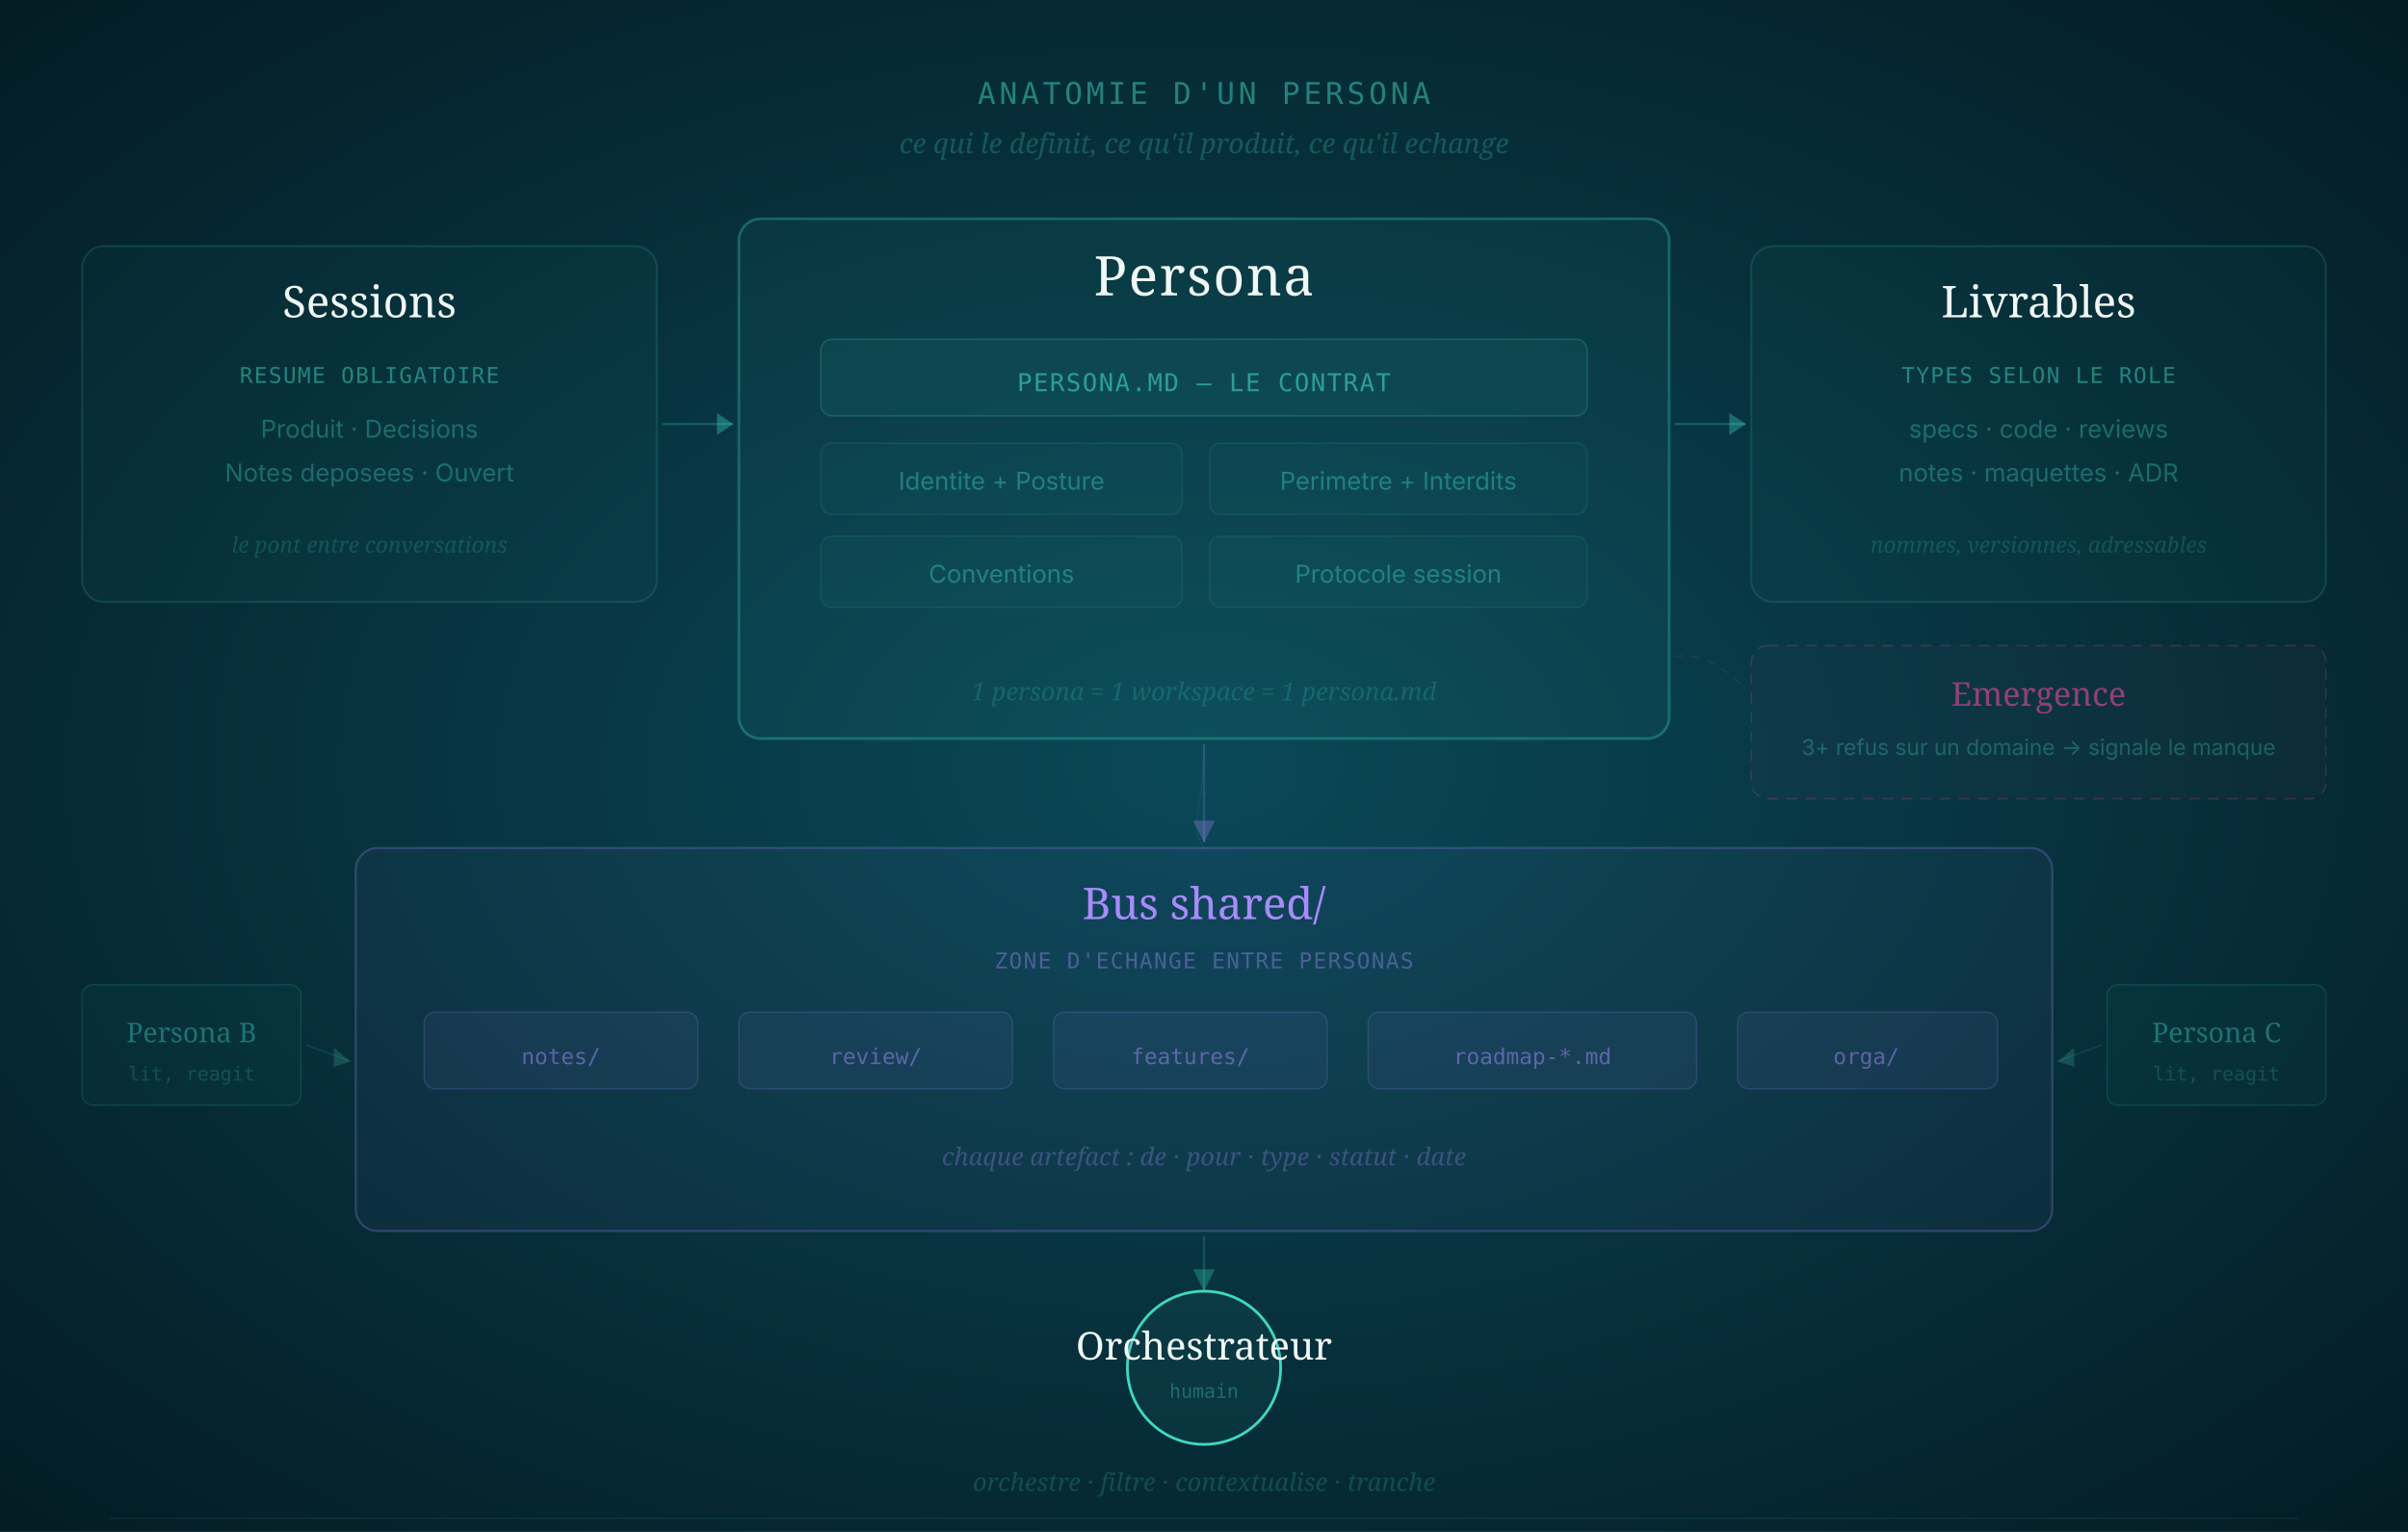
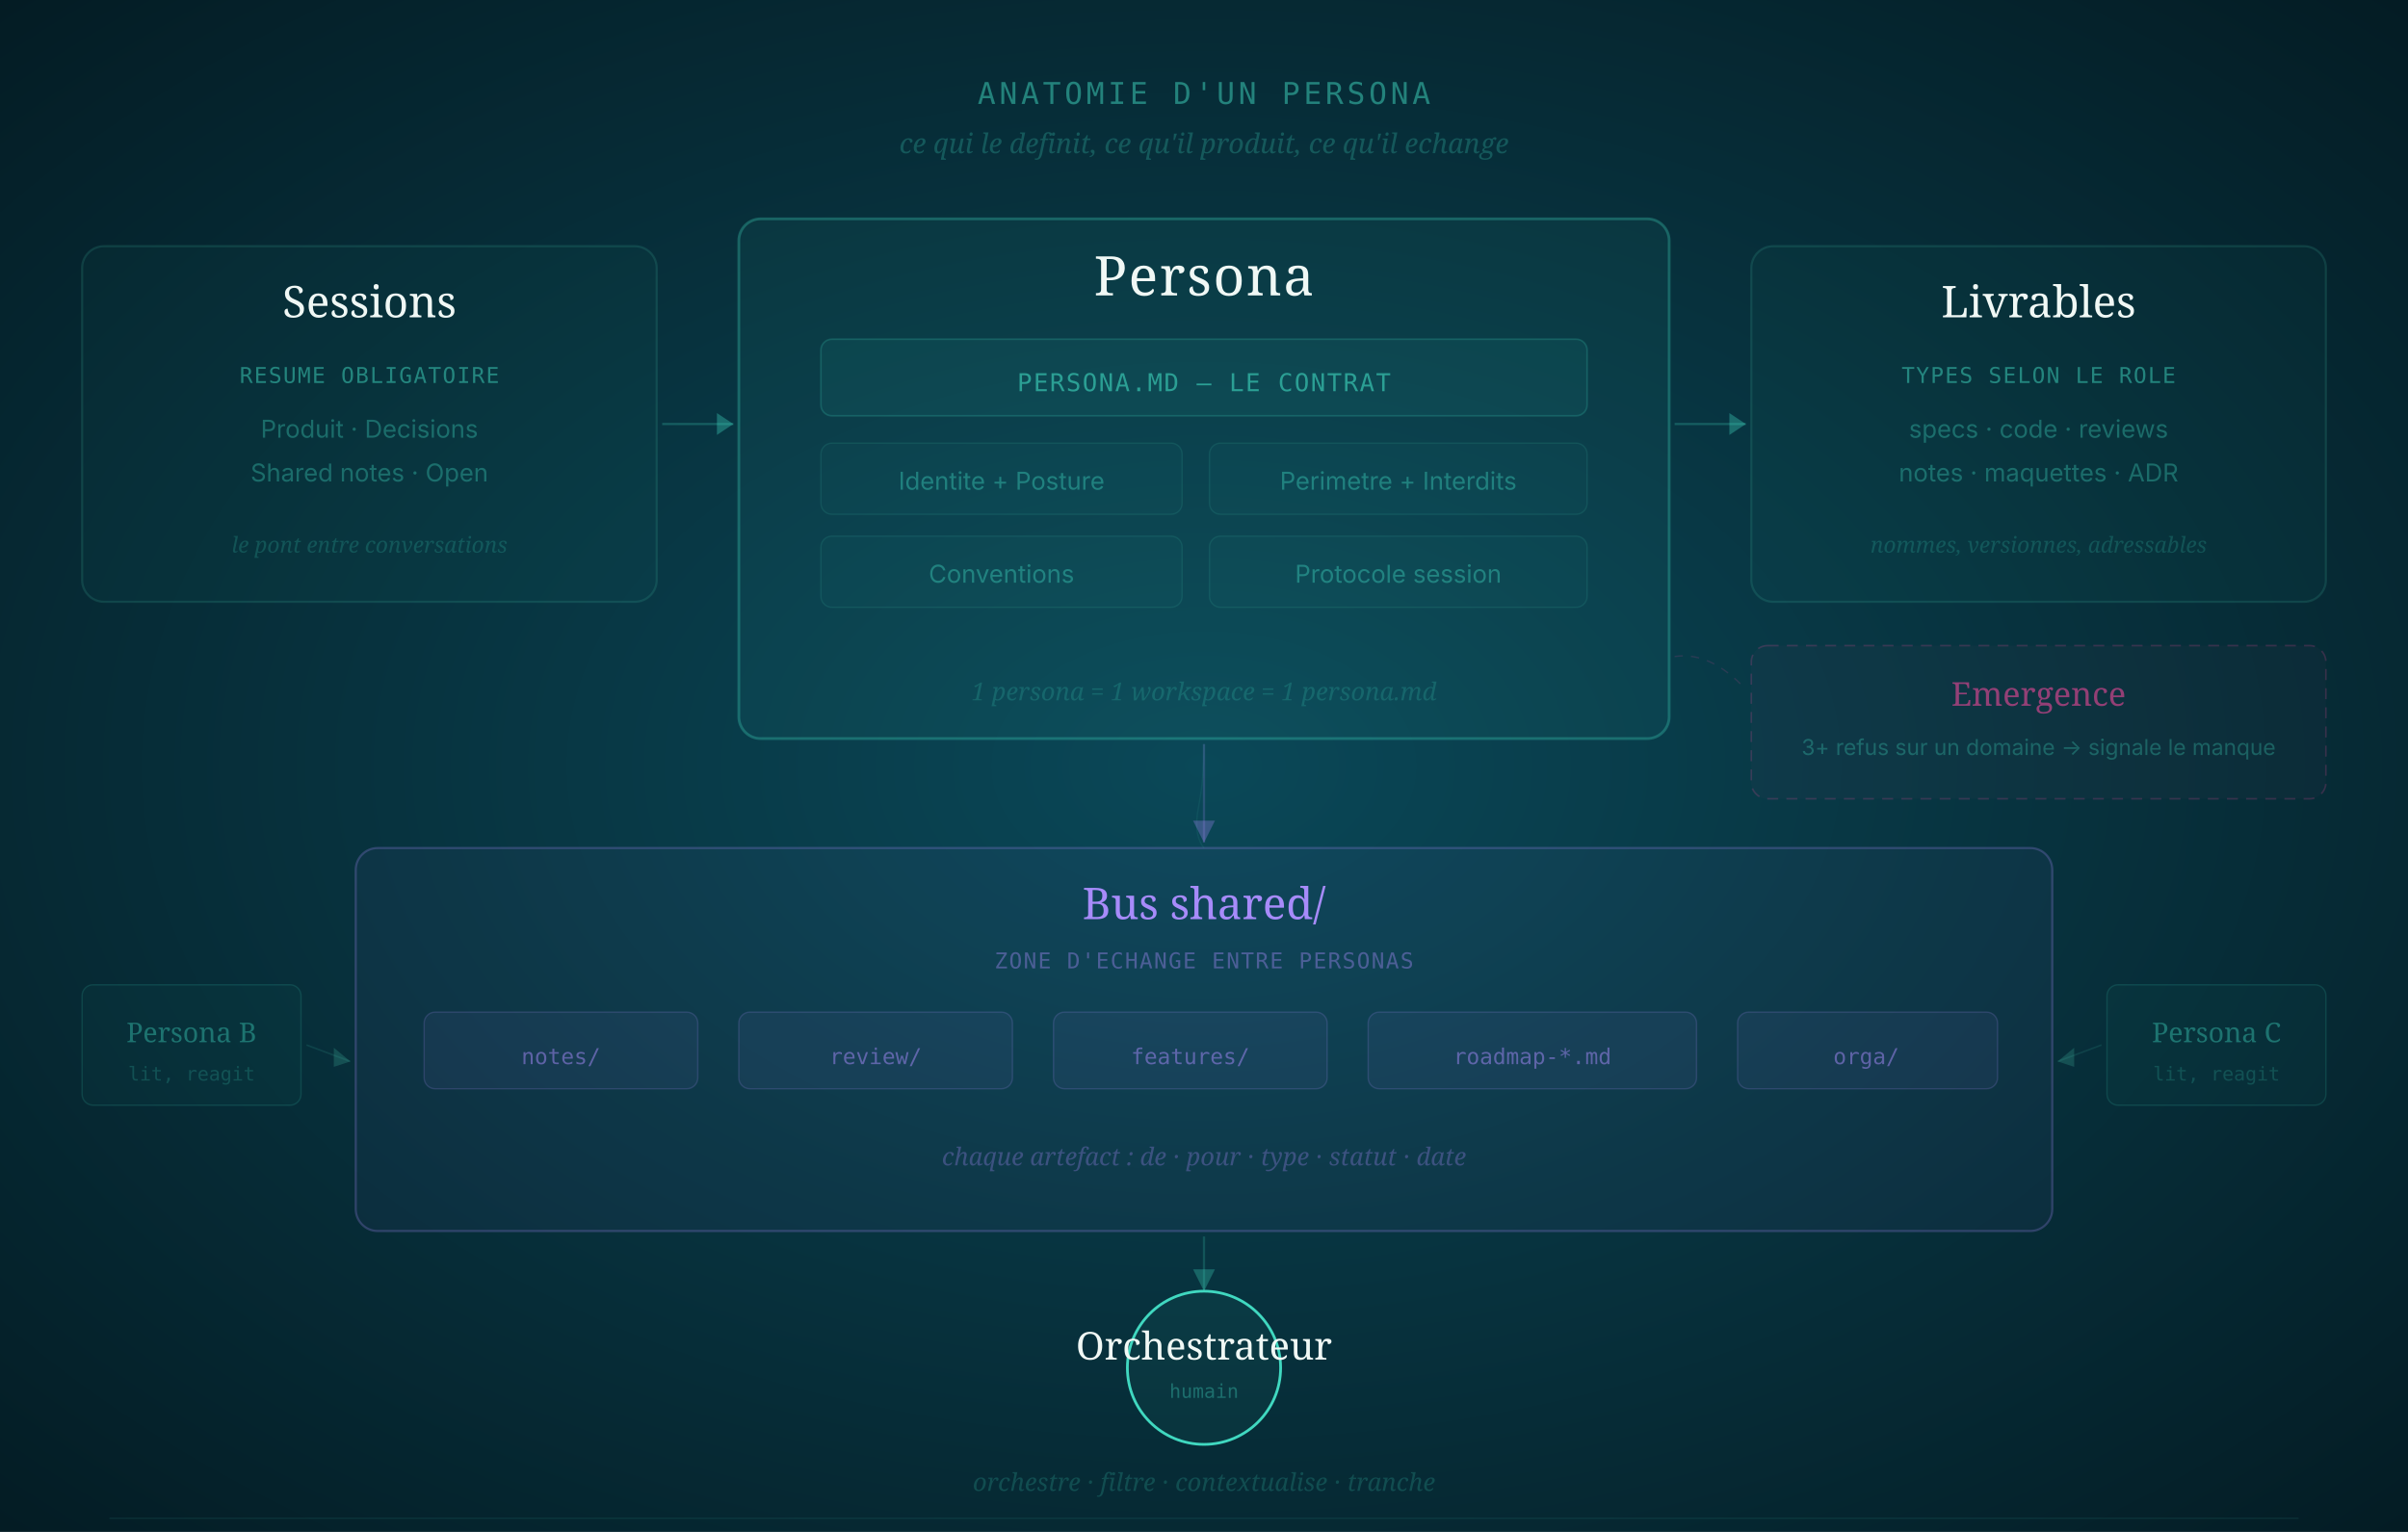
<svg xmlns="http://www.w3.org/2000/svg" viewBox="0 0 880 560" width="880" height="560">
  <defs>
    <radialGradient id="bg" cx="50%" cy="50%" r="70%">
      <stop offset="0%" stop-color="#0a4858" />
      <stop offset="100%" stop-color="#041c24" />
    </radialGradient>
  </defs>
  <rect width="880" height="560" fill="url(#bg)" />
  <text x="440" y="38" text-anchor="middle" font-family="'IBM Plex Mono', monospace" font-size="11" fill="rgba(64,216,192,0.5)" letter-spacing="0.12em">ANATOMIE D'UN PERSONA</text>
  <text x="440" y="56" text-anchor="middle" font-family="Georgia, serif" font-size="10" fill="rgba(64,216,192,0.25)" font-style="italic">ce qui le definit, ce qu'il produit, ce qu'il echange</text>
  <rect x="270" y="80" width="340" height="190" rx="8" fill="rgba(64,216,192,0.05)" stroke="rgba(64,216,192,0.3)" stroke-width="1" />
  <text x="440" y="108" text-anchor="middle" font-family="Georgia, serif" font-size="20" fill="#f0f8f5" font-weight="300" letter-spacing="0.03em">Persona</text>
  <rect x="300" y="124" width="280" height="28" rx="4" fill="rgba(64,216,192,0.06)" stroke="rgba(64,216,192,0.2)" stroke-width="0.6" />
  <text x="440" y="143" text-anchor="middle" font-family="'IBM Plex Mono', monospace" font-size="9" fill="rgba(64,216,192,0.6)" letter-spacing="0.06em">PERSONA.MD — LE CONTRAT</text>
  <rect x="300" y="162" width="132" height="26" rx="4" fill="rgba(64,216,192,0.03)" stroke="rgba(64,180,160,0.15)" stroke-width="0.5" />
  <text x="366" y="179" text-anchor="middle" font-family="Inter, system-ui, sans-serif" font-size="9" fill="rgba(64,216,192,0.4)">Identite + Posture</text>
  <rect x="442" y="162" width="138" height="26" rx="4" fill="rgba(64,216,192,0.03)" stroke="rgba(64,180,160,0.15)" stroke-width="0.5" />
  <text x="511" y="179" text-anchor="middle" font-family="Inter, system-ui, sans-serif" font-size="9" fill="rgba(64,216,192,0.4)">Perimetre + Interdits</text>
  <rect x="300" y="196" width="132" height="26" rx="4" fill="rgba(64,216,192,0.03)" stroke="rgba(64,180,160,0.15)" stroke-width="0.5" />
  <text x="366" y="213" text-anchor="middle" font-family="Inter, system-ui, sans-serif" font-size="9" fill="rgba(64,216,192,0.4)">Conventions</text>
  <rect x="442" y="196" width="138" height="26" rx="4" fill="rgba(64,216,192,0.03)" stroke="rgba(64,180,160,0.15)" stroke-width="0.5" />
  <text x="511" y="213" text-anchor="middle" font-family="Inter, system-ui, sans-serif" font-size="9" fill="rgba(64,216,192,0.4)">Protocole session</text>
  <text x="440" y="256" text-anchor="middle" font-family="Georgia, serif" font-size="9" fill="rgba(64,216,192,0.2)" font-style="italic">1 persona = 1 workspace = 1 persona.md</text>
  <rect x="30" y="90" width="210" height="130" rx="8" fill="rgba(64,216,192,0.03)" stroke="rgba(64,180,160,0.18)" stroke-width="0.8" />
  <text x="135" y="116" text-anchor="middle" font-family="Georgia, serif" font-size="16" fill="#f0f8f5" font-weight="300">Sessions</text>
  <text x="135" y="140" text-anchor="middle" font-family="'IBM Plex Mono', monospace" font-size="8" fill="rgba(64,216,192,0.5)" letter-spacing="0.06em">RESUME OBLIGATOIRE</text>
  <text x="135" y="160" text-anchor="middle" font-family="Inter, system-ui, sans-serif" font-size="9" fill="rgba(64,216,192,0.35)">Produit · Decisions</text>
-   <text x="135" y="176" text-anchor="middle" font-family="Inter, system-ui, sans-serif" font-size="9" fill="rgba(64,216,192,0.35)">Notes deposees · Ouvert</text>
+   <text x="135" y="176" text-anchor="middle" font-family="Inter, system-ui, sans-serif" font-size="9" fill="rgba(64,216,192,0.35)">Shared notes · Open</text>
  <text x="135" y="202" text-anchor="middle" font-family="Georgia, serif" font-size="8" fill="rgba(64,216,192,0.2)" font-style="italic">le pont entre conversations</text>
  <line x1="242" y1="155" x2="268" y2="155" stroke="rgba(64,216,192,0.25)" stroke-width="0.8" />
  <polygon points="268,155 262,151 262,159" fill="rgba(64,216,192,0.35)" />
  <rect x="640" y="90" width="210" height="130" rx="8" fill="rgba(64,216,192,0.03)" stroke="rgba(64,180,160,0.18)" stroke-width="0.8" />
  <text x="745" y="116" text-anchor="middle" font-family="Georgia, serif" font-size="16" fill="#f0f8f5" font-weight="300">Livrables</text>
  <text x="745" y="140" text-anchor="middle" font-family="'IBM Plex Mono', monospace" font-size="8" fill="rgba(64,216,192,0.5)" letter-spacing="0.06em">TYPES SELON LE ROLE</text>
  <text x="745" y="160" text-anchor="middle" font-family="Inter, system-ui, sans-serif" font-size="9" fill="rgba(64,216,192,0.35)">specs · code · reviews</text>
  <text x="745" y="176" text-anchor="middle" font-family="Inter, system-ui, sans-serif" font-size="9" fill="rgba(64,216,192,0.35)">notes · maquettes · ADR</text>
  <text x="745" y="202" text-anchor="middle" font-family="Georgia, serif" font-size="8" fill="rgba(64,216,192,0.2)" font-style="italic">nommes, versionnes, adressables</text>
  <line x1="612" y1="155" x2="638" y2="155" stroke="rgba(64,216,192,0.25)" stroke-width="0.8" />
  <polygon points="638,155 632,151 632,159" fill="rgba(64,216,192,0.35)" />
  <rect x="130" y="310" width="620" height="140" rx="8" fill="rgba(167,139,250,0.04)" stroke="rgba(167,139,250,0.25)" stroke-width="0.8" />
  <text x="440" y="336" text-anchor="middle" font-family="Georgia, serif" font-size="16" fill="#a78bfa" font-weight="300">Bus shared/</text>
  <text x="440" y="354" text-anchor="middle" font-family="'IBM Plex Mono', monospace" font-size="8" fill="rgba(167,139,250,0.4)" letter-spacing="0.06em">ZONE D'ECHANGE ENTRE PERSONAS</text>
  <rect x="155" y="370" width="100" height="28" rx="4" fill="rgba(167,139,250,0.06)" stroke="rgba(167,139,250,0.18)" stroke-width="0.5" />
  <text x="205" y="389" text-anchor="middle" font-family="'IBM Plex Mono', monospace" font-size="8" fill="rgba(167,139,250,0.5)">notes/</text>
  <rect x="270" y="370" width="100" height="28" rx="4" fill="rgba(167,139,250,0.06)" stroke="rgba(167,139,250,0.18)" stroke-width="0.5" />
  <text x="320" y="389" text-anchor="middle" font-family="'IBM Plex Mono', monospace" font-size="8" fill="rgba(167,139,250,0.5)">review/</text>
  <rect x="385" y="370" width="100" height="28" rx="4" fill="rgba(167,139,250,0.06)" stroke="rgba(167,139,250,0.18)" stroke-width="0.5" />
  <text x="435" y="389" text-anchor="middle" font-family="'IBM Plex Mono', monospace" font-size="8" fill="rgba(167,139,250,0.5)">features/</text>
  <rect x="500" y="370" width="120" height="28" rx="4" fill="rgba(167,139,250,0.06)" stroke="rgba(167,139,250,0.18)" stroke-width="0.5" />
  <text x="560" y="389" text-anchor="middle" font-family="'IBM Plex Mono', monospace" font-size="8" fill="rgba(167,139,250,0.5)">roadmap-*.md</text>
  <rect x="635" y="370" width="95" height="28" rx="4" fill="rgba(167,139,250,0.06)" stroke="rgba(167,139,250,0.18)" stroke-width="0.5" />
  <text x="682" y="389" text-anchor="middle" font-family="'IBM Plex Mono', monospace" font-size="8" fill="rgba(167,139,250,0.5)">orga/</text>
  <text x="440" y="426" text-anchor="middle" font-family="Georgia, serif" font-size="9" fill="rgba(167,139,250,0.3)" font-style="italic">chaque artefact : de · pour · type · statut · date</text>
  <path d="M 440,272 Q 440,285 438,295 Q 436,305 440,310" fill="none" stroke="rgba(64,180,160,0.1)" stroke-width="0.5" />
  <line x1="440" y1="272" x2="440" y2="308" stroke="rgba(167,139,250,0.2)" stroke-width="0.8" />
  <polygon points="440,308 436,300 444,300" fill="rgba(167,139,250,0.3)" />
  <rect x="30" y="360" width="80" height="44" rx="4" fill="rgba(64,216,192,0.03)" stroke="rgba(64,216,192,0.15)" stroke-width="0.5" />
  <text x="70" y="381" text-anchor="middle" font-family="Georgia, serif" font-size="10" fill="rgba(64,216,192,0.4)">Persona B</text>
  <text x="70" y="395" text-anchor="middle" font-family="'IBM Plex Mono', monospace" font-size="7" fill="rgba(64,216,192,0.2)">lit, reagit</text>
  <line x1="112" y1="382" x2="128" y2="388" stroke="rgba(64,180,160,0.15)" stroke-width="0.6" />
  <polygon points="128,388 122,383 122,390" fill="rgba(64,180,160,0.25)" />
  <rect x="770" y="360" width="80" height="44" rx="4" fill="rgba(64,216,192,0.03)" stroke="rgba(64,216,192,0.15)" stroke-width="0.5" />
  <text x="810" y="381" text-anchor="middle" font-family="Georgia, serif" font-size="10" fill="rgba(64,216,192,0.4)">Persona C</text>
  <text x="810" y="395" text-anchor="middle" font-family="'IBM Plex Mono', monospace" font-size="7" fill="rgba(64,216,192,0.2)">lit, reagit</text>
  <line x1="768" y1="382" x2="752" y2="388" stroke="rgba(64,180,160,0.15)" stroke-width="0.6" />
  <polygon points="752,388 758,383 758,390" fill="rgba(64,180,160,0.25)" />
  <rect x="640" y="236" width="210" height="56" rx="6" fill="rgba(226,72,153,0.03)" stroke="rgba(236,72,153,0.2)" stroke-width="0.6" stroke-dasharray="4,3" />
  <text x="745" y="258" text-anchor="middle" font-family="Georgia, serif" font-size="12" fill="rgba(236,72,153,0.6)" font-weight="300">Emergence</text>
  <text x="745" y="276" text-anchor="middle" font-family="Inter, system-ui, sans-serif" font-size="8" fill="rgba(64,216,192,0.3)">3+ refus sur un domaine → signale le manque</text>
  <path d="M 612,240 Q 625,238 638,252" fill="none" stroke="rgba(236,72,153,0.15)" stroke-width="0.5" stroke-dasharray="3,3" />
  <circle cx="440" cy="500" r="28" fill="rgba(64,216,192,0.05)" stroke="#40d8c0" stroke-width="1" />
  <text x="440" y="497" text-anchor="middle" font-family="Georgia, serif" font-size="14" fill="#f0f8f5" font-weight="300">Orchestrateur</text>
  <text x="440" y="511" text-anchor="middle" font-family="'IBM Plex Mono', monospace" font-size="7" fill="rgba(64,216,192,0.35)">humain</text>
  <line x1="440" y1="452" x2="440" y2="472" stroke="rgba(64,216,192,0.2)" stroke-width="0.8" />
  <polygon points="440,472 436,464 444,464" fill="rgba(64,216,192,0.3)" />
  <text x="440" y="545" text-anchor="middle" font-family="Georgia, serif" font-size="9" fill="rgba(64,216,192,0.2)" font-style="italic">orchestre · filtre · contextualise · tranche</text>
  <line x1="40" y1="555" x2="840" y2="555" stroke="rgba(64,180,160,0.12)" stroke-width="0.5" />
</svg>
